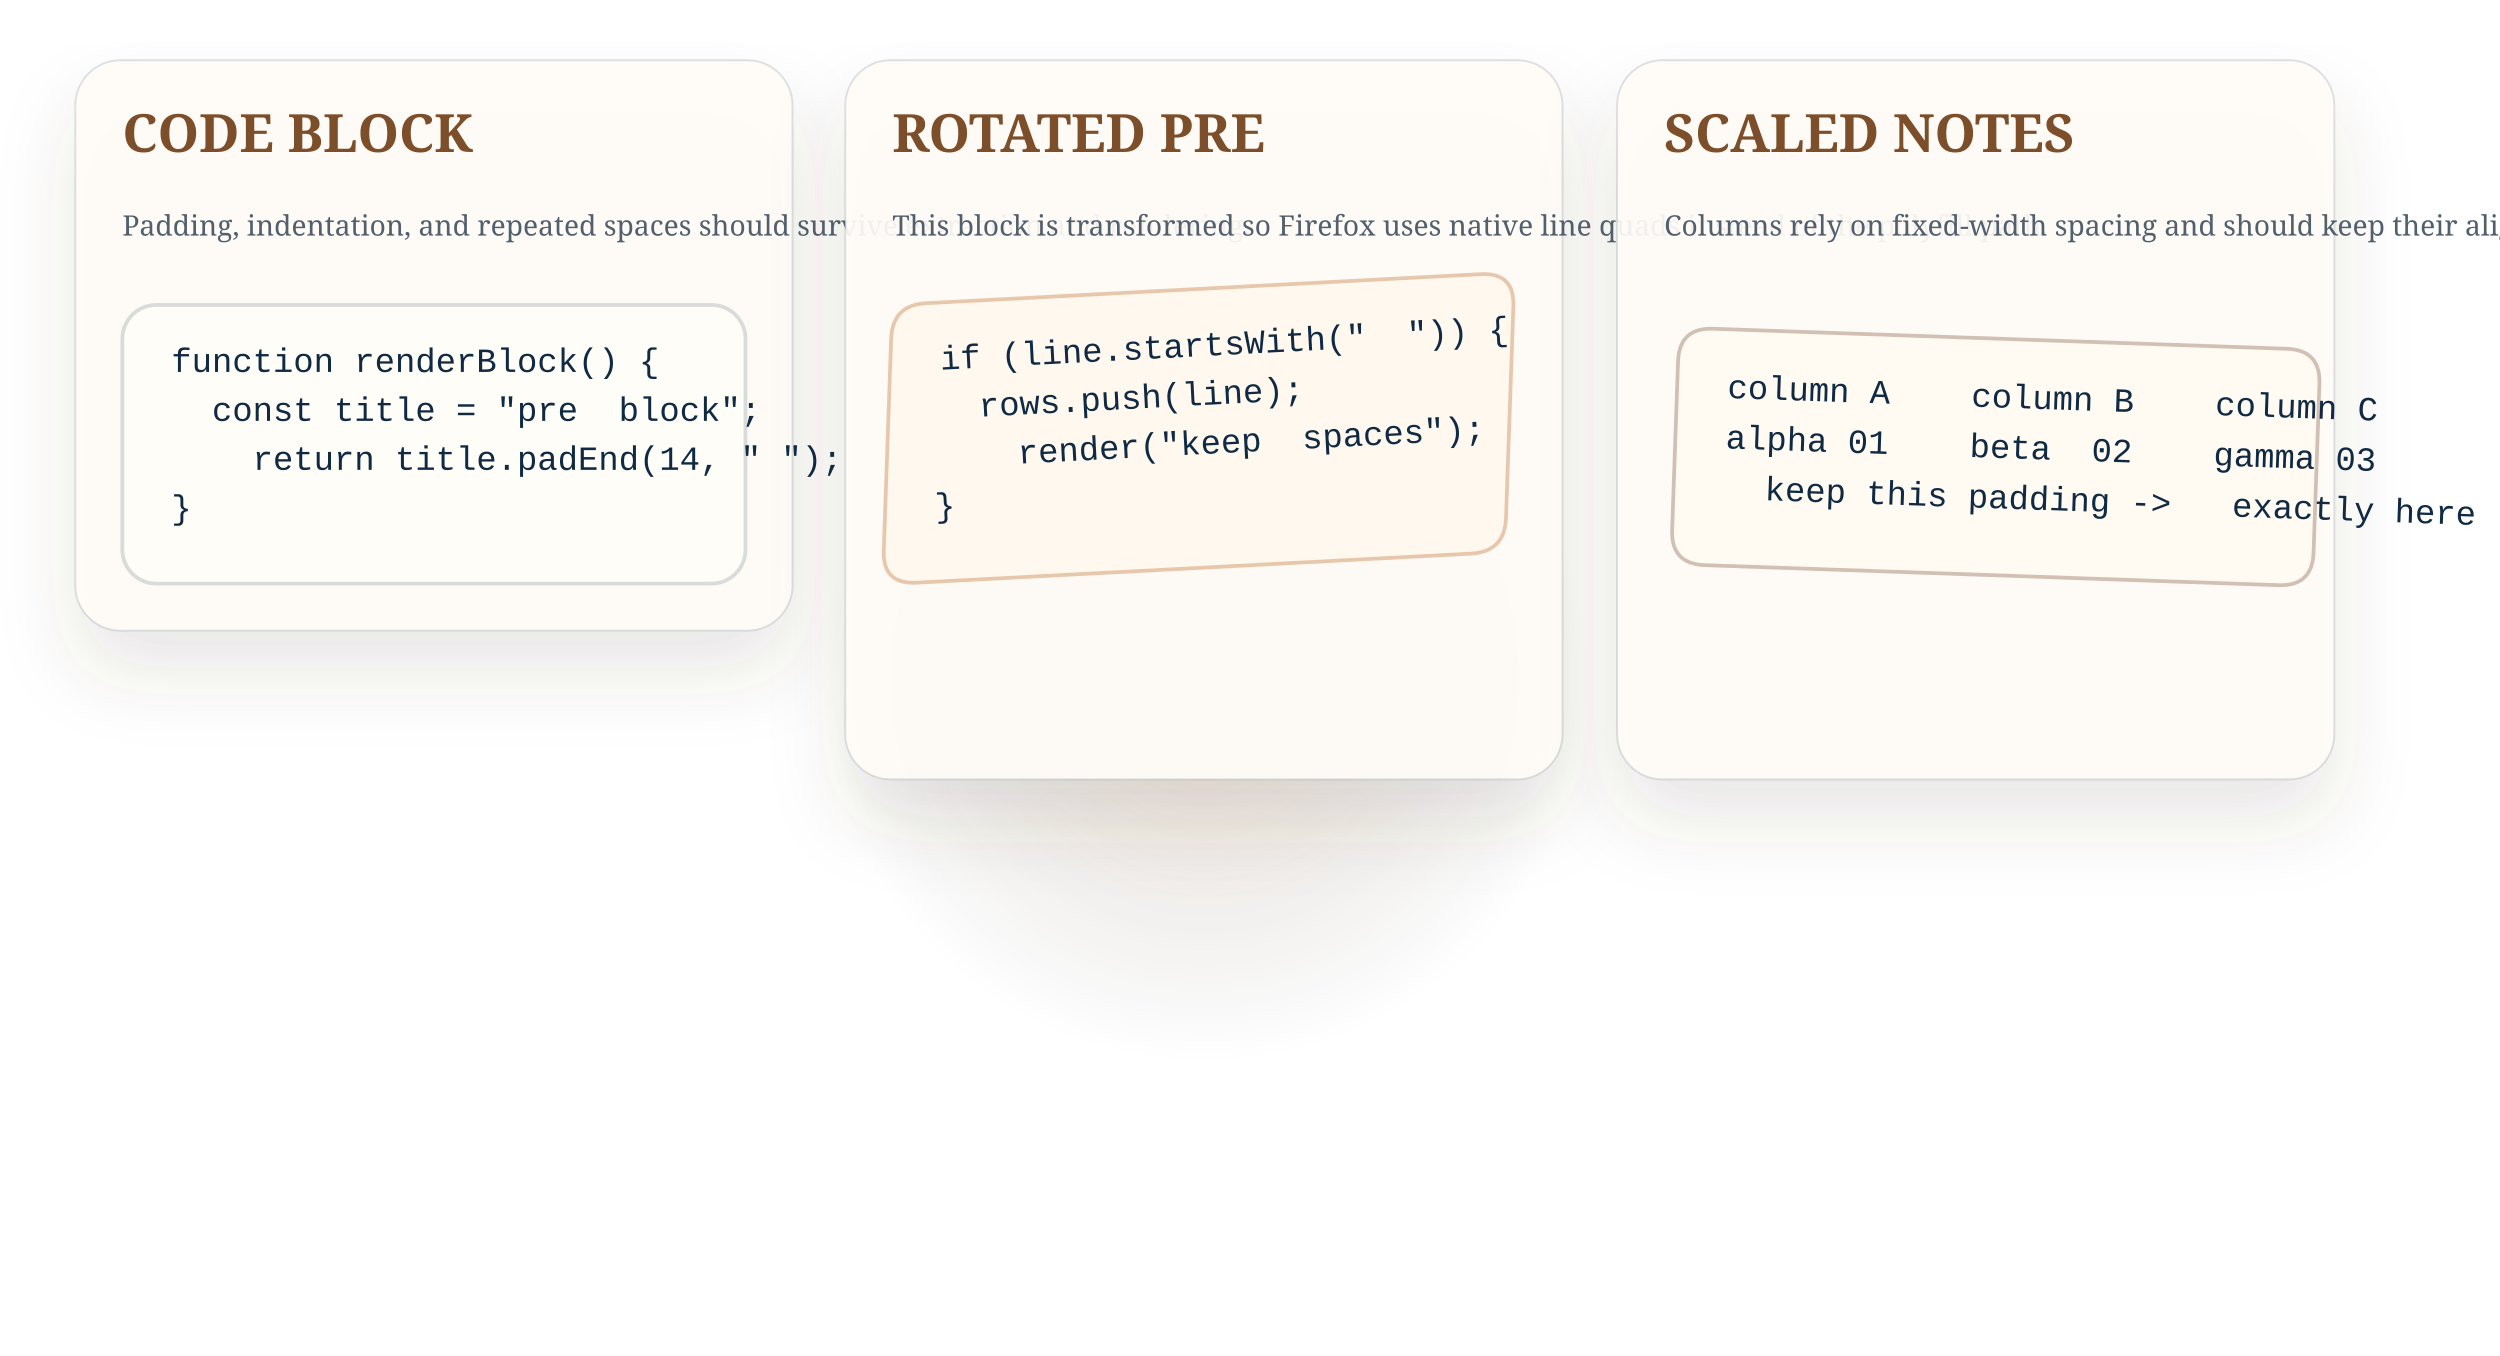
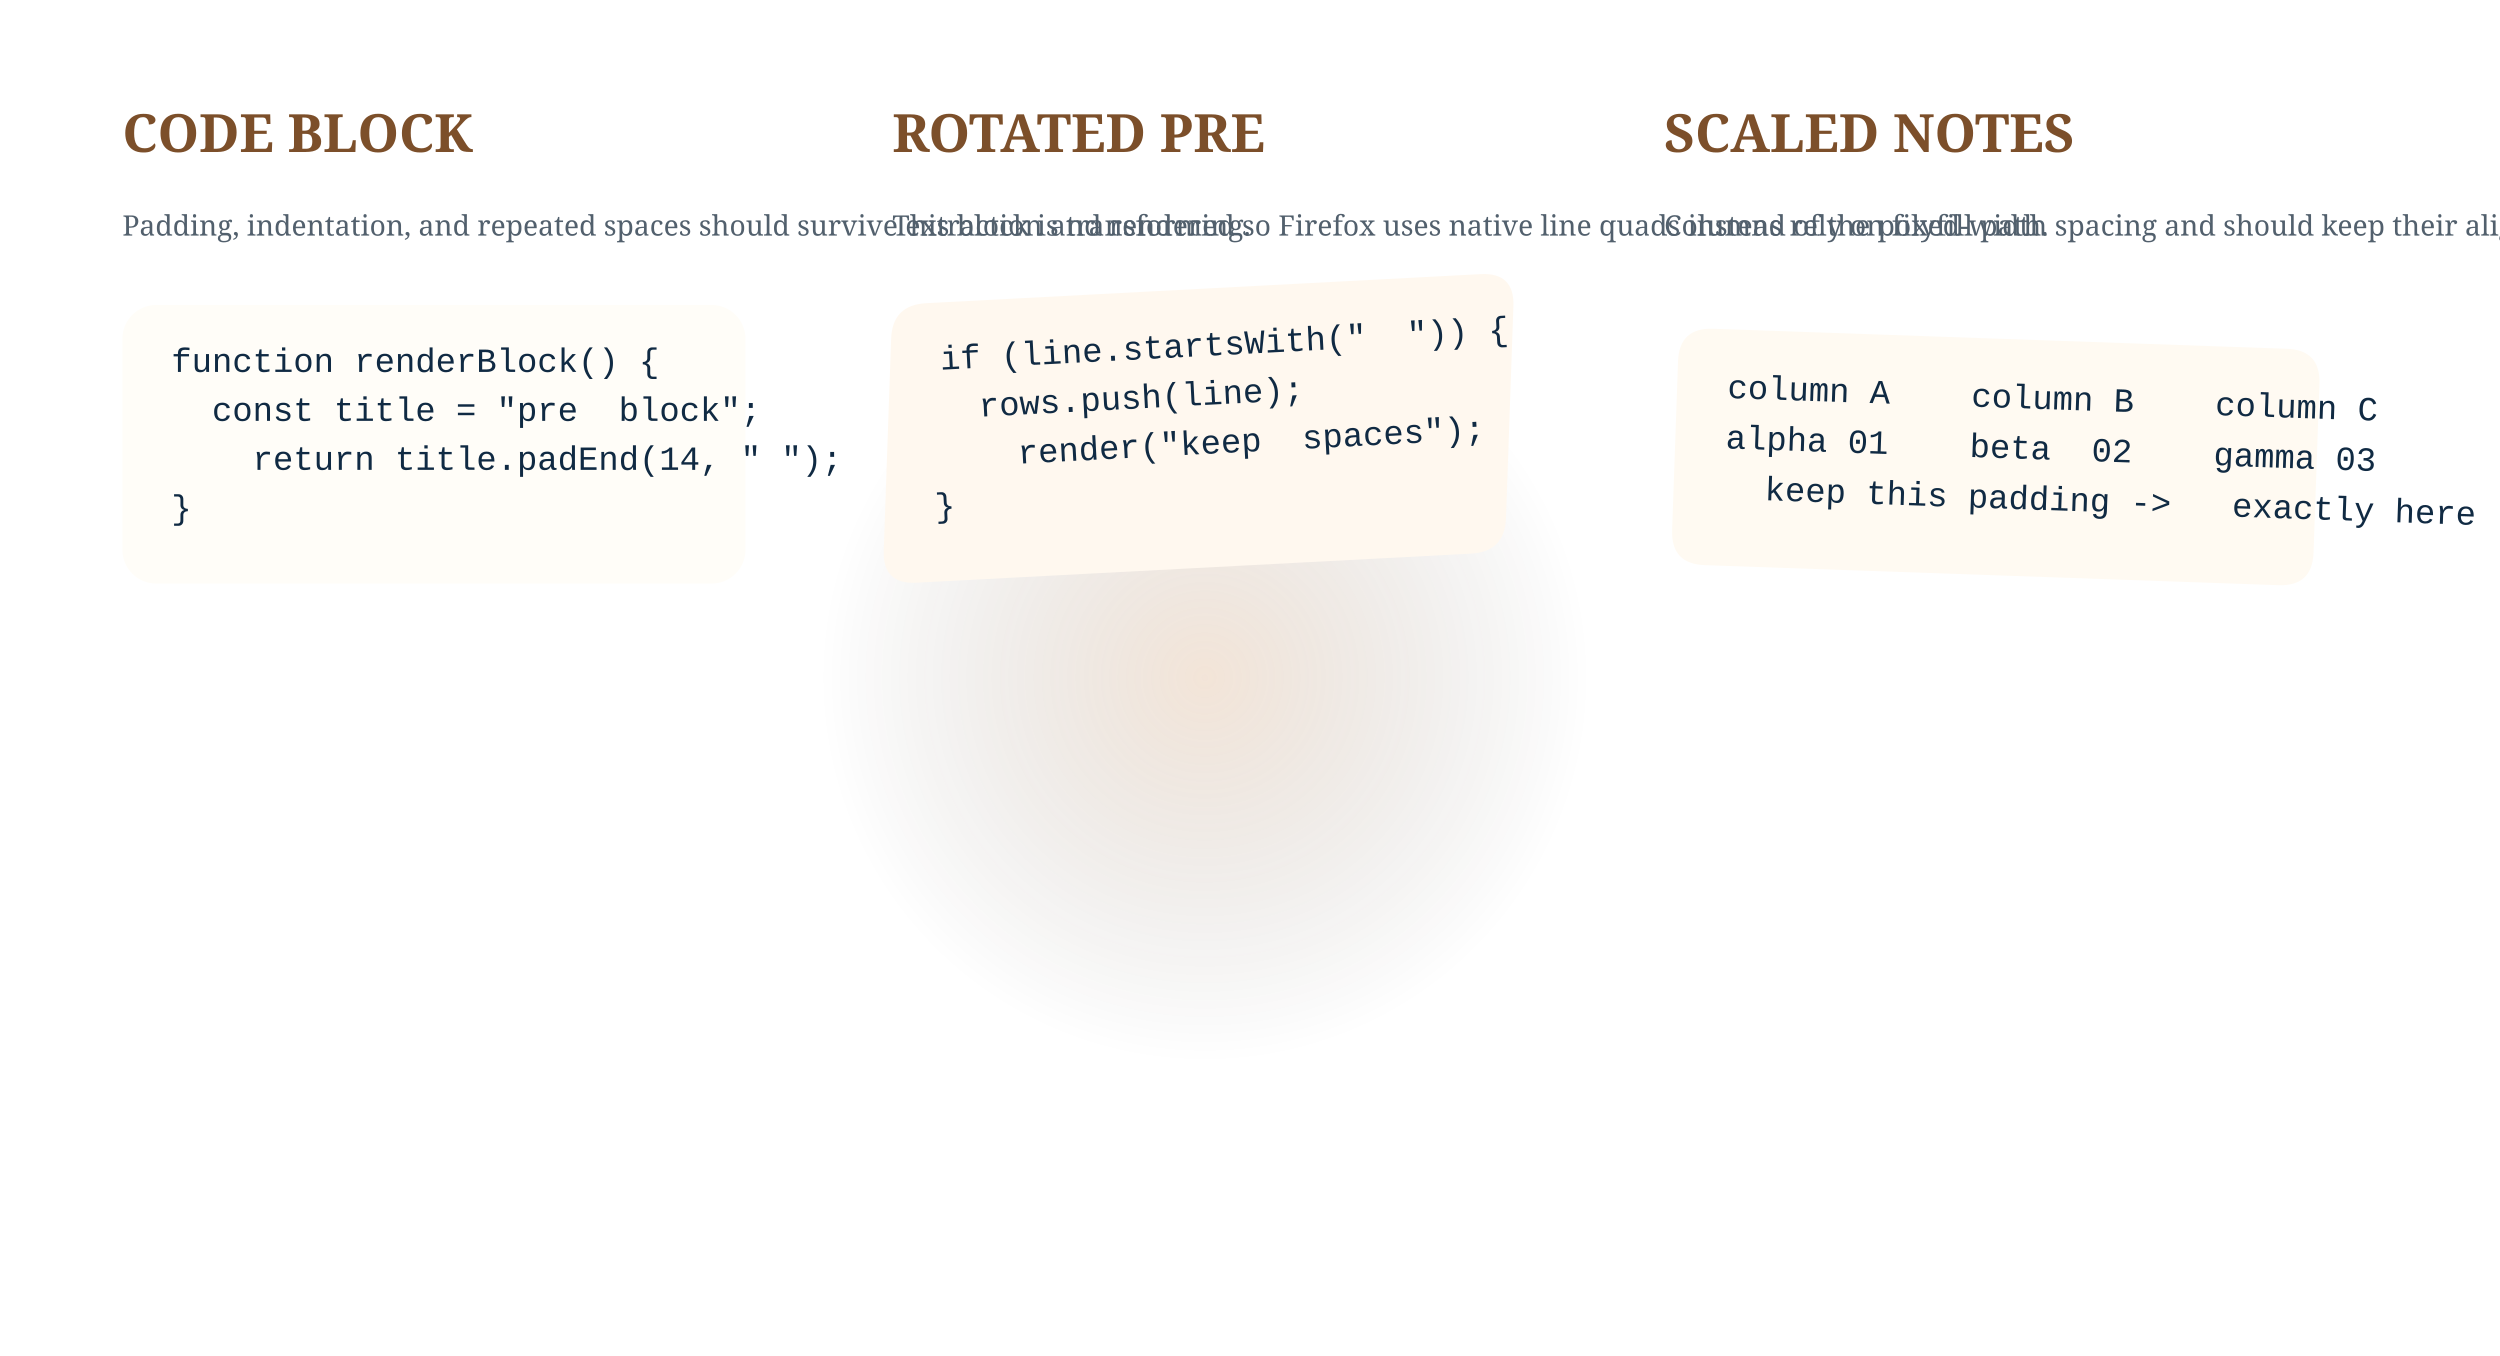
<svg xmlns="http://www.w3.org/2000/svg" width="1328" height="720" viewBox="0 0 1328 720">
  <defs>
    <radialGradient id="rg1" cx="640" cy="360" r="640" gradientUnits="userSpaceOnUse">
      <stop offset="0%" stop-color="rgba(188, 108, 37, 0.18)" />
      <stop offset="32%" stop-color="rgba(0, 0, 0, 0)" />
    </radialGradient>
    <filter id="ds2" x="-50%" y="-50%" width="200%" height="200%">
      <feDropShadow dx="0" dy="22" stdDeviation="20" flood-color="rgba(88, 68, 48, 0.14)" result="s0" />
    </filter>
    <clipPath id="ic3">
      <rect x="65" y="162" width="331" height="148" rx="18" ry="18" />
    </clipPath>
    <filter id="is4" x="-50%" y="-50%" width="200%" height="200%">
      <feComponentTransfer in="SourceAlpha">
        <feFuncA type="table" tableValues="1 0" />
      </feComponentTransfer>
      <feGaussianBlur stdDeviation="0" />
      <feOffset dx="0" dy="1" result="offsetblur" />
      <feFlood flood-color="rgba(255, 255, 255, 0.8)" result="color" />
      <feComposite in2="offsetblur" operator="in" />
      <feComposite in2="SourceAlpha" operator="in" />
    </filter>
    <filter id="ds5" x="-50%" y="-50%" width="200%" height="200%">
      <feDropShadow dx="0" dy="22" stdDeviation="20" flood-color="rgba(88, 68, 48, 0.14)" result="s0" />
    </filter>
    <filter id="ds6" x="-50%" y="-50%" width="200%" height="200%">
      <feDropShadow dx="0" dy="22" stdDeviation="20" flood-color="rgba(88, 68, 48, 0.14)" result="s0" />
    </filter>
  </defs>
  <path d="M0,0 L1280,0 L1280,720 L0,720 Z" fill="url(#rg1)" />
-   <rect x="40" y="32" width="381" height="303" rx="24" ry="24" fill="rgba(255, 252, 247, 0.92)" stroke="rgba(47, 72, 88, 0.16)" stroke-width="1" filter="url(#ds2)" />
+   <rect x="40" y="32" width="381" height="303" rx="24" ry="24" fill="none" filter="url(#ds2)" />
  <text x="65" y="59" fill="rgb(124, 79, 42)" dominant-baseline="text-before-edge" font-weight="700" font-size="28px" font-family="Georgia">CODE BLOCK</text>
  <text x="65" y="113.5" fill="rgb(82, 96, 109)" dominant-baseline="text-before-edge" font-size="15px" font-family="Georgia">Padding, indentation, and repeated spaces should survive extraction and rendering.</text>
-   <rect x="65" y="162" width="331" height="148" rx="18" ry="18" fill="rgb(255, 253, 248)" stroke="rgba(47, 72, 88, 0.18)" stroke-width="2" />
+   <rect x="65" y="162" width="331" height="148" rx="18" ry="18" fill="rgb(255, 253, 248)" />
  <rect x="65" y="162" width="331" height="148" rx="18" ry="18" fill="none" clip-path="url(#ic3)" filter="url(#is4)" />
  <text x="91" y="188" fill="rgb(16, 42, 67)" dominant-baseline="text-before-edge" font-size="18px" font-family="Courier New" xml:space="preserve">function renderBlock() {</text>
  <text x="91" y="214" fill="rgb(16, 42, 67)" dominant-baseline="text-before-edge" font-size="18px" font-family="Courier New" xml:space="preserve">  const title = "pre  block";</text>
  <text x="91" y="240" fill="rgb(16, 42, 67)" dominant-baseline="text-before-edge" font-size="18px" font-family="Courier New" xml:space="preserve">    return title.padEnd(14, " ");</text>
  <text x="91" y="266" fill="rgb(16, 42, 67)" dominant-baseline="text-before-edge" font-size="18px" font-family="Courier New" xml:space="preserve">}</text>
-   <rect x="449" y="32" width="381" height="382" rx="24" ry="24" fill="rgba(255, 252, 247, 0.92)" stroke="rgba(47, 72, 88, 0.16)" stroke-width="1" filter="url(#ds5)" />
+   <rect x="449" y="32" width="381" height="382" rx="24" ry="24" fill="none" filter="url(#ds5)" />
  <text x="474" y="59" fill="rgb(124, 79, 42)" dominant-baseline="text-before-edge" font-weight="700" font-size="28px" font-family="Georgia">ROTATED PRE</text>
  <text x="474" y="113.5" fill="rgb(82, 96, 109)" dominant-baseline="text-before-edge" font-size="15px" font-family="Georgia">This block is transformed so Firefox uses native line quads instead of the polyfill path.</text>
-   <path d="M473.37,179.99 Q474,162 491.98,161.06 L786.57,145.62 Q804.55,144.68 803.92,162.67 L799.99,275.16 Q799.36,293.15 781.39,294.09 L486.79,309.53 Q468.82,310.48 469.44,292.49 Z" fill="rgb(255, 248, 239)" stroke="rgba(188, 108, 37, 0.35)" stroke-width="2" />
+   <path d="M473.37,179.99 Q474,162 491.98,161.06 L786.57,145.62 Q804.55,144.68 803.92,162.67 L799.99,275.16 Q799.36,293.15 781.39,294.09 L486.79,309.53 Q468.82,310.48 469.44,292.49 Z" fill="rgb(255, 248, 239)" />
  <text x="499.13" y="186.86" fill="rgb(16, 42, 67)" dominant-baseline="text-before-edge" font-size="18px" font-family="Courier New" transform="rotate(-3,499.13,186.86)" xml:space="preserve">if (line.startsWith("  ")) {</text>
  <text x="498.21" y="212.94" fill="rgb(16, 42, 67)" dominant-baseline="text-before-edge" font-size="18px" font-family="Courier New" transform="rotate(-3,498.21,212.94)" xml:space="preserve">  rows.push(line);</text>
  <text x="497.3" y="239.02" fill="rgb(16, 42, 67)" dominant-baseline="text-before-edge" font-size="18px" font-family="Courier New" transform="rotate(-3,497.3,239.02)" xml:space="preserve">    render("keep  spaces");</text>
  <text x="496.39" y="265.11" fill="rgb(16, 42, 67)" dominant-baseline="text-before-edge" font-size="18px" font-family="Courier New" transform="rotate(-3,496.39,265.11)" xml:space="preserve">}</text>
-   <rect x="859" y="32" width="381" height="382" rx="24" ry="24" fill="rgba(255, 252, 247, 0.92)" stroke="rgba(47, 72, 88, 0.16)" stroke-width="1" filter="url(#ds6)" />
+   <rect x="859" y="32" width="381" height="382" rx="24" ry="24" fill="none" filter="url(#ds6)" />
  <text x="884" y="59" fill="rgb(124, 79, 42)" dominant-baseline="text-before-edge" font-weight="700" font-size="28px" font-family="Georgia">SCALED NOTES</text>
  <text x="884" y="113.5" fill="rgb(82, 96, 109)" dominant-baseline="text-before-edge" font-size="15px" font-family="Georgia">Columns rely on fixed-width spacing and should keep their alignment.</text>
-   <path d="M891.37,191.99 Q892,174 909.99,174.63 L1214.73,185.27 Q1232.72,185.9 1232.09,203.89 L1228.96,293.49 Q1228.34,311.48 1210.35,310.85 L905.6,300.21 Q887.61,299.58 888.24,281.59 Z" fill="rgb(255, 250, 242)" stroke="rgba(127, 85, 57, 0.35)" stroke-width="2" />
+   <path d="M891.37,191.99 Q892,174 909.99,174.63 L1214.73,185.27 Q1232.72,185.9 1232.09,203.89 L1228.96,293.49 Q1228.34,311.48 1210.35,310.85 L905.6,300.21 Q887.61,299.58 888.24,281.59 Z" fill="rgb(255, 250, 242)" />
  <text x="917.83" y="201.84" fill="rgb(16, 42, 67)" dominant-baseline="text-before-edge" font-size="18px" font-family="Courier New" transform="rotate(2,917.83,201.84)" xml:space="preserve">column A    column B    column C</text>
  <text x="916.9" y="228.6" fill="rgb(16, 42, 67)" dominant-baseline="text-before-edge" font-size="18px" font-family="Courier New" transform="rotate(2,916.9,228.6)" xml:space="preserve">alpha 01    beta  02    gamma 03</text>
  <text x="915.96" y="255.36" fill="rgb(16, 42, 67)" dominant-baseline="text-before-edge" font-size="18px" font-family="Courier New" transform="rotate(2,915.96,255.36)" xml:space="preserve">  keep this padding -&gt;   exactly here</text>
</svg>
